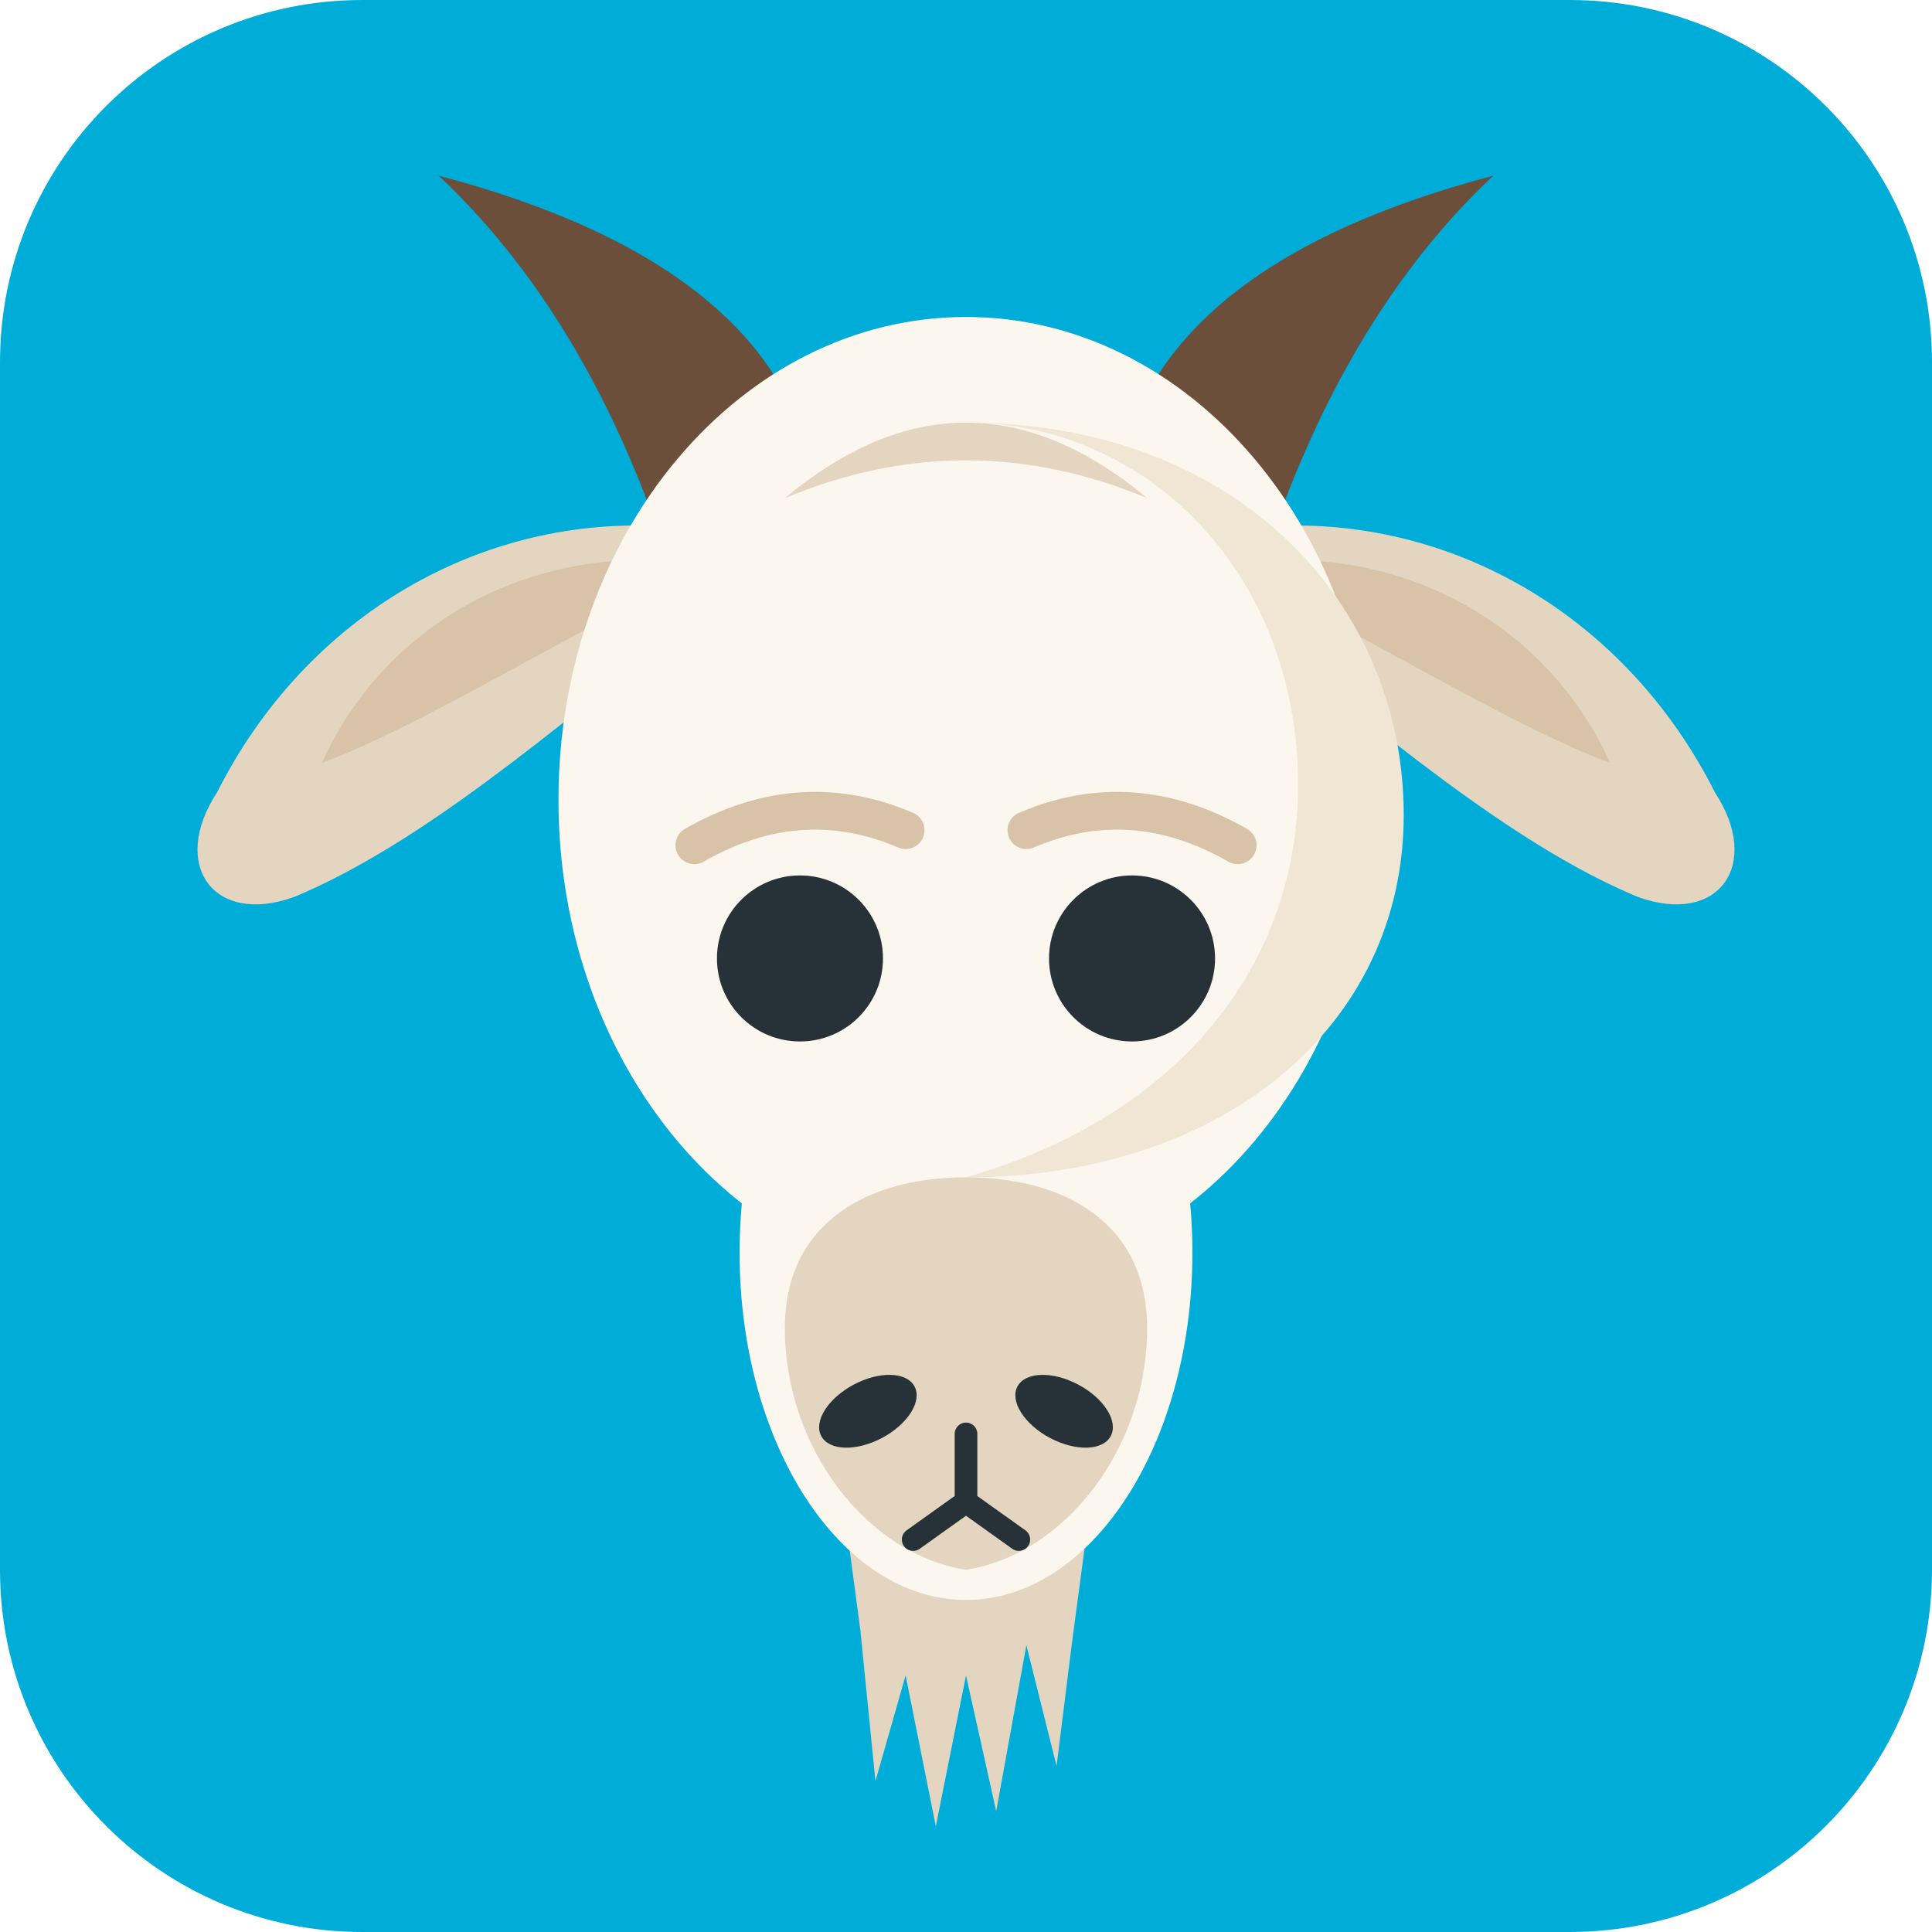
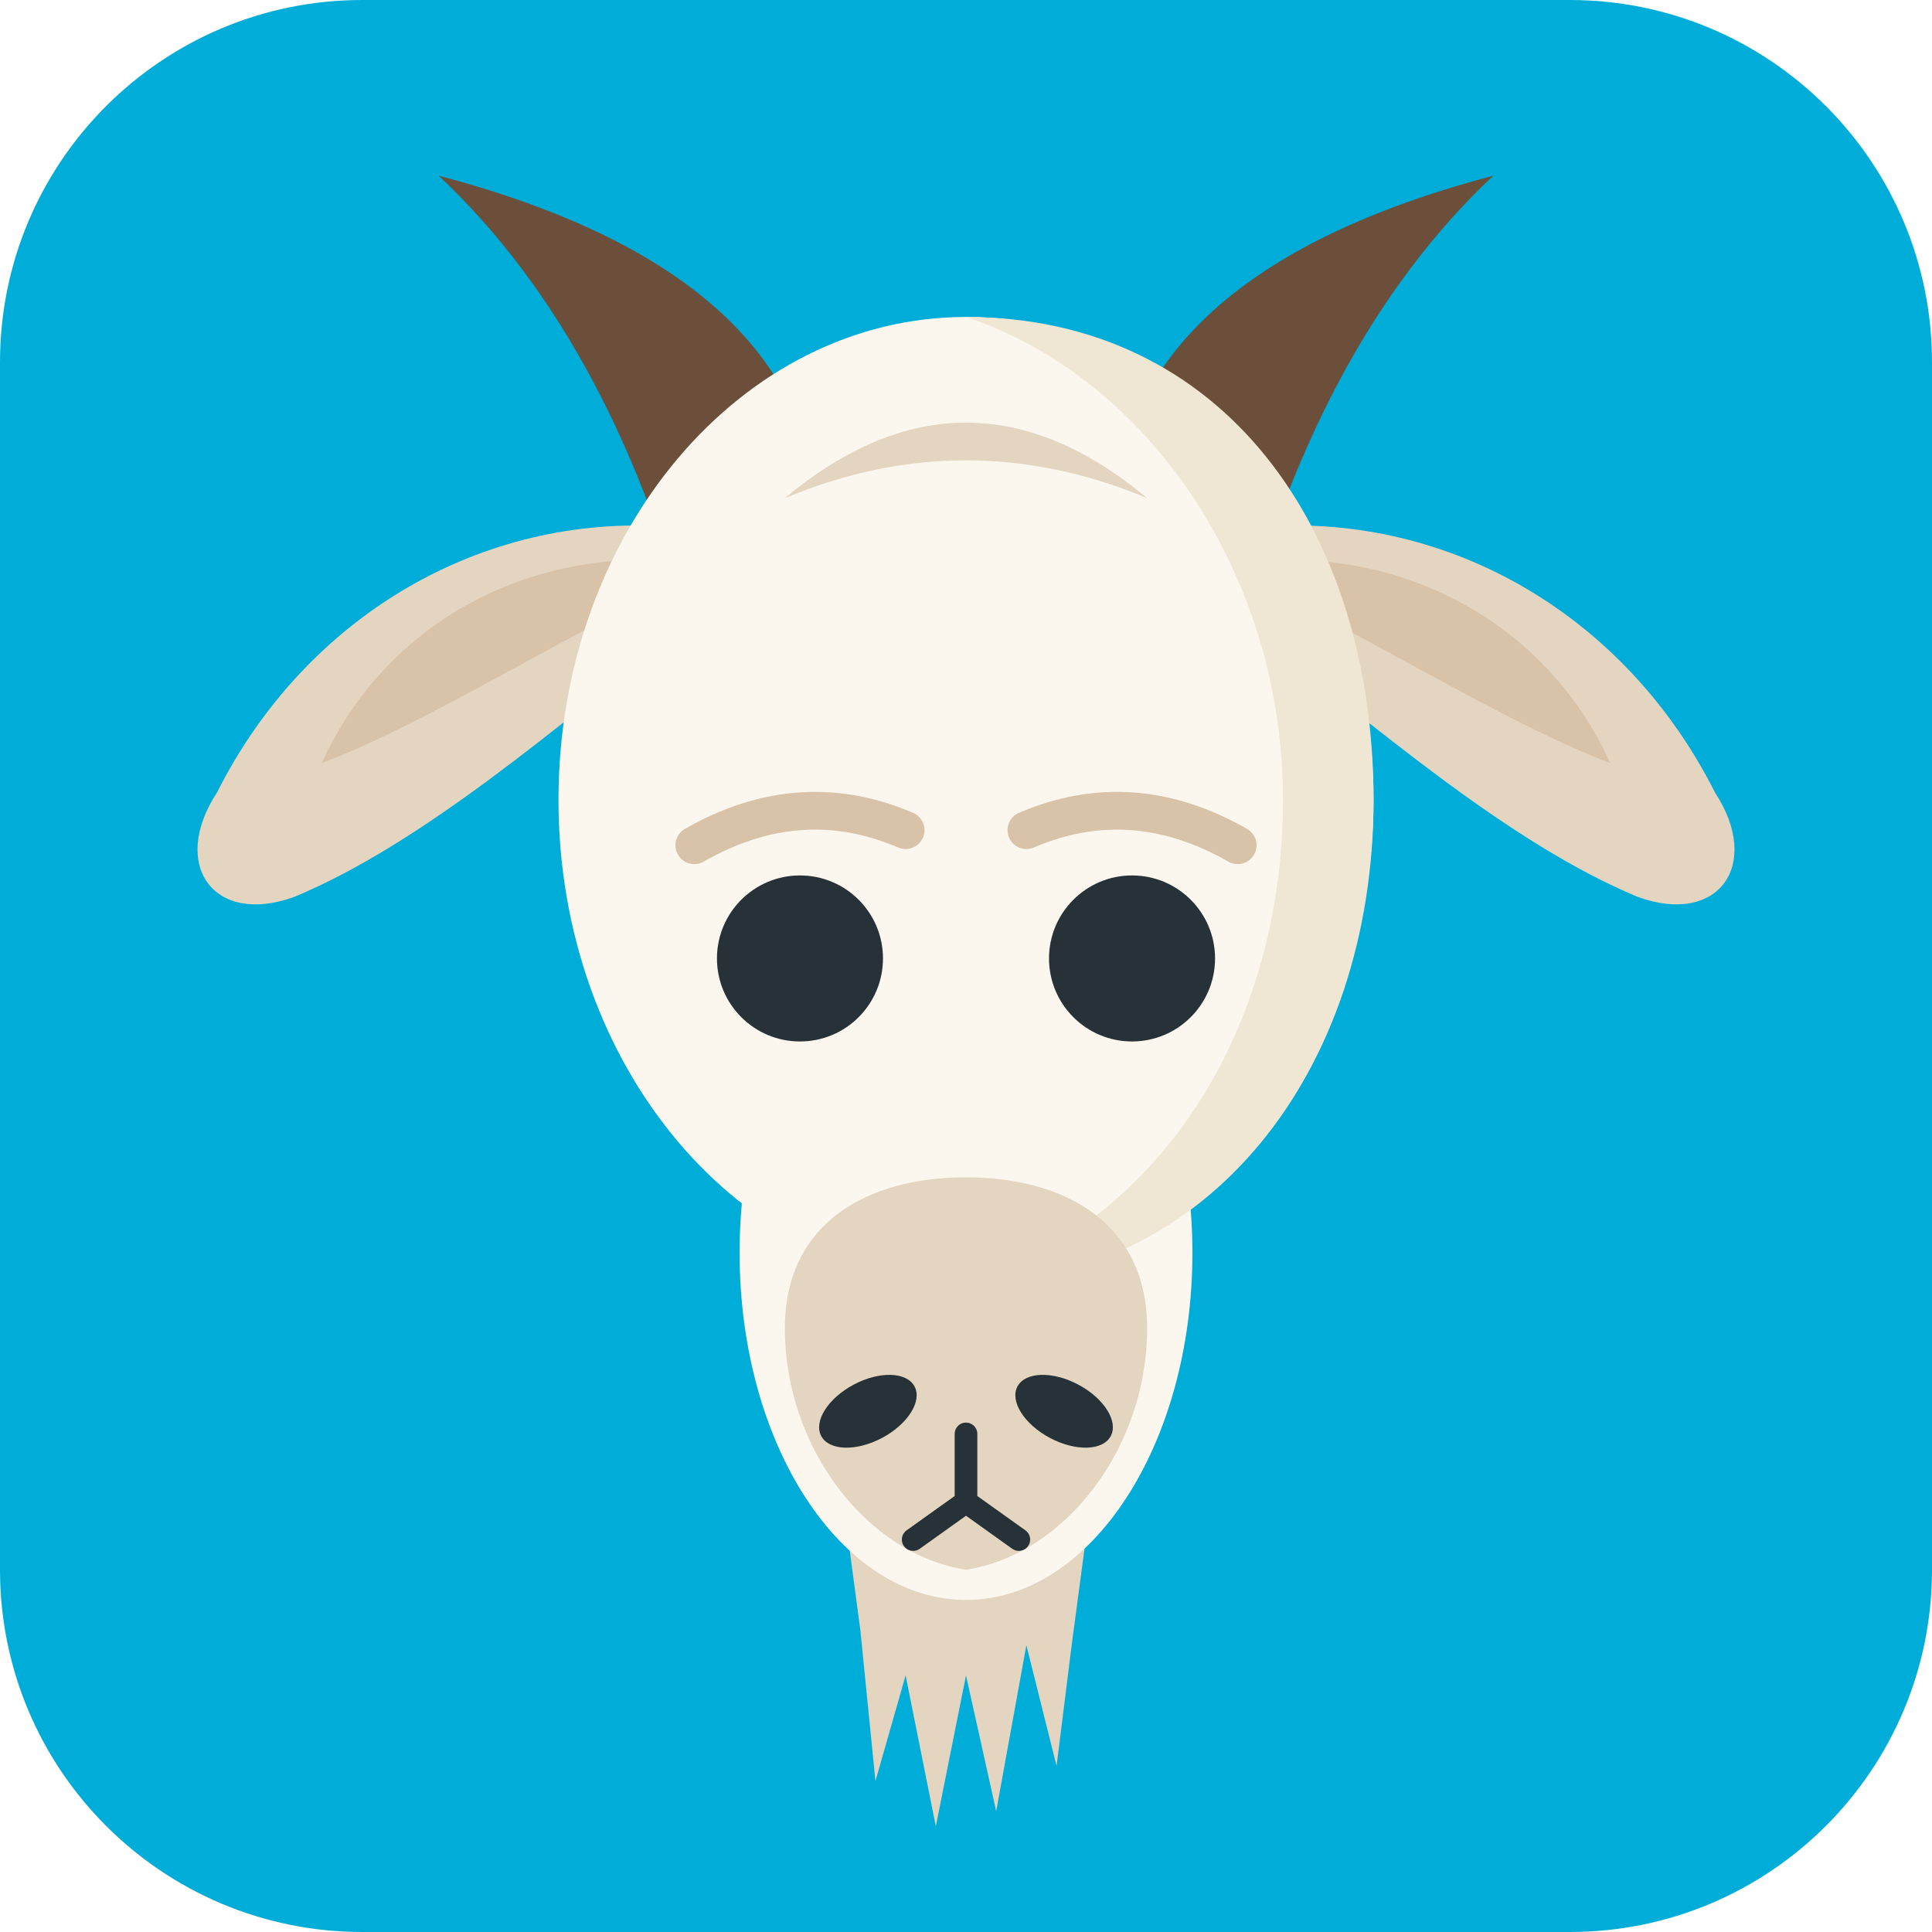
<svg xmlns="http://www.w3.org/2000/svg" viewBox="0 0 256 256">
  <rect width="256" height="256" rx="48" fill="#00ADD8" />
  <path d="M84 10 Q120 40 112 68 L88 82 Q96 40 84 10 Z" fill="#6B4F3B" transform="rotate(-25 101 75)" />
  <path d="M172 10 Q136 40 144 68 L168 82 Q160 40 172 10 Z" fill="#6B4F3B" transform="rotate(25 155 75)" />
  <path d="M112 201 Q128 206 144 203 L142 218 L140 234 L136 218 L132 240 L128 222 L124 242 L120 222 L116 236 L114 216 Z" fill="#E3D5C0" />
  <g transform="rotate(18 88 78)">
    <path d="M86 70 C62 76 44 96 40 122 C37 133 45 139 54 132 C68 120 80 100 92 82 Z" fill="#E3D5C0" />
    <path d="M82 76 C66 82 54 96 52 114 C62 106 74 92 86 80 Z" fill="#D8C3A8" />
  </g>
  <g transform="rotate(-18 168 78)">
    <path d="M170 70 C194 76 212 96 216 122 C219 133 211 139 202 132 C188 120 176 100 164 82 Z" fill="#E3D5C0" />
    <path d="M174 76 C190 82 202 96 204 114 C194 106 182 92 170 80 Z" fill="#D8C3A8" />
  </g>
  <ellipse cx="128" cy="106" rx="54" ry="64" fill="#FBF7EF" />
  <ellipse cx="128" cy="166" rx="30" ry="46" fill="#FBF7EF" />
-   <path d="M128 56 C164 56 186 80 186 108 C186 136 162 156 128 156 C156 148 172 128 172 104 C172 76 152 56 128 56 Z" fill="#F0E6D4" />
+   <path d="M128 42 C162 42 182 70 182 106 C182 142 160 170 128 170 C154 162 170 136 170 106 C170 76 152 50 128 42 Z" fill="#F0E6D4" />
  <path d="M104 66 Q128 46 152 66 Q128 56 104 66 Z" fill="#E3D5C0" />
  <path d="M92 112 Q106 104 120 110" stroke="#D8C3A8" stroke-width="5" fill="none" stroke-linecap="round" />
  <path d="M136 110 Q150 104 164 112" stroke="#D8C3A8" stroke-width="5" fill="none" stroke-linecap="round" />
  <circle cx="106" cy="127" r="11" fill="#263238" />
  <circle cx="150" cy="127" r="11" fill="#263238" />
  <path d="M104 176 C104 162 115 156 128 156 C141 156 152 162 152 176 C152 192 141 206 128 208 C115 206 104 192 104 176 Z" fill="#E3D5C0" />
  <ellipse cx="115" cy="187" rx="7" ry="4" transform="rotate(-28 115 187)" fill="#263238" />
  <ellipse cx="141" cy="187" rx="7" ry="4" transform="rotate(28 141 187)" fill="#263238" />
  <path d="M128 190 L128 199 L121 204 M128 199 L135 204" stroke="#263238" stroke-width="3" fill="none" stroke-linecap="round" />
</svg>
